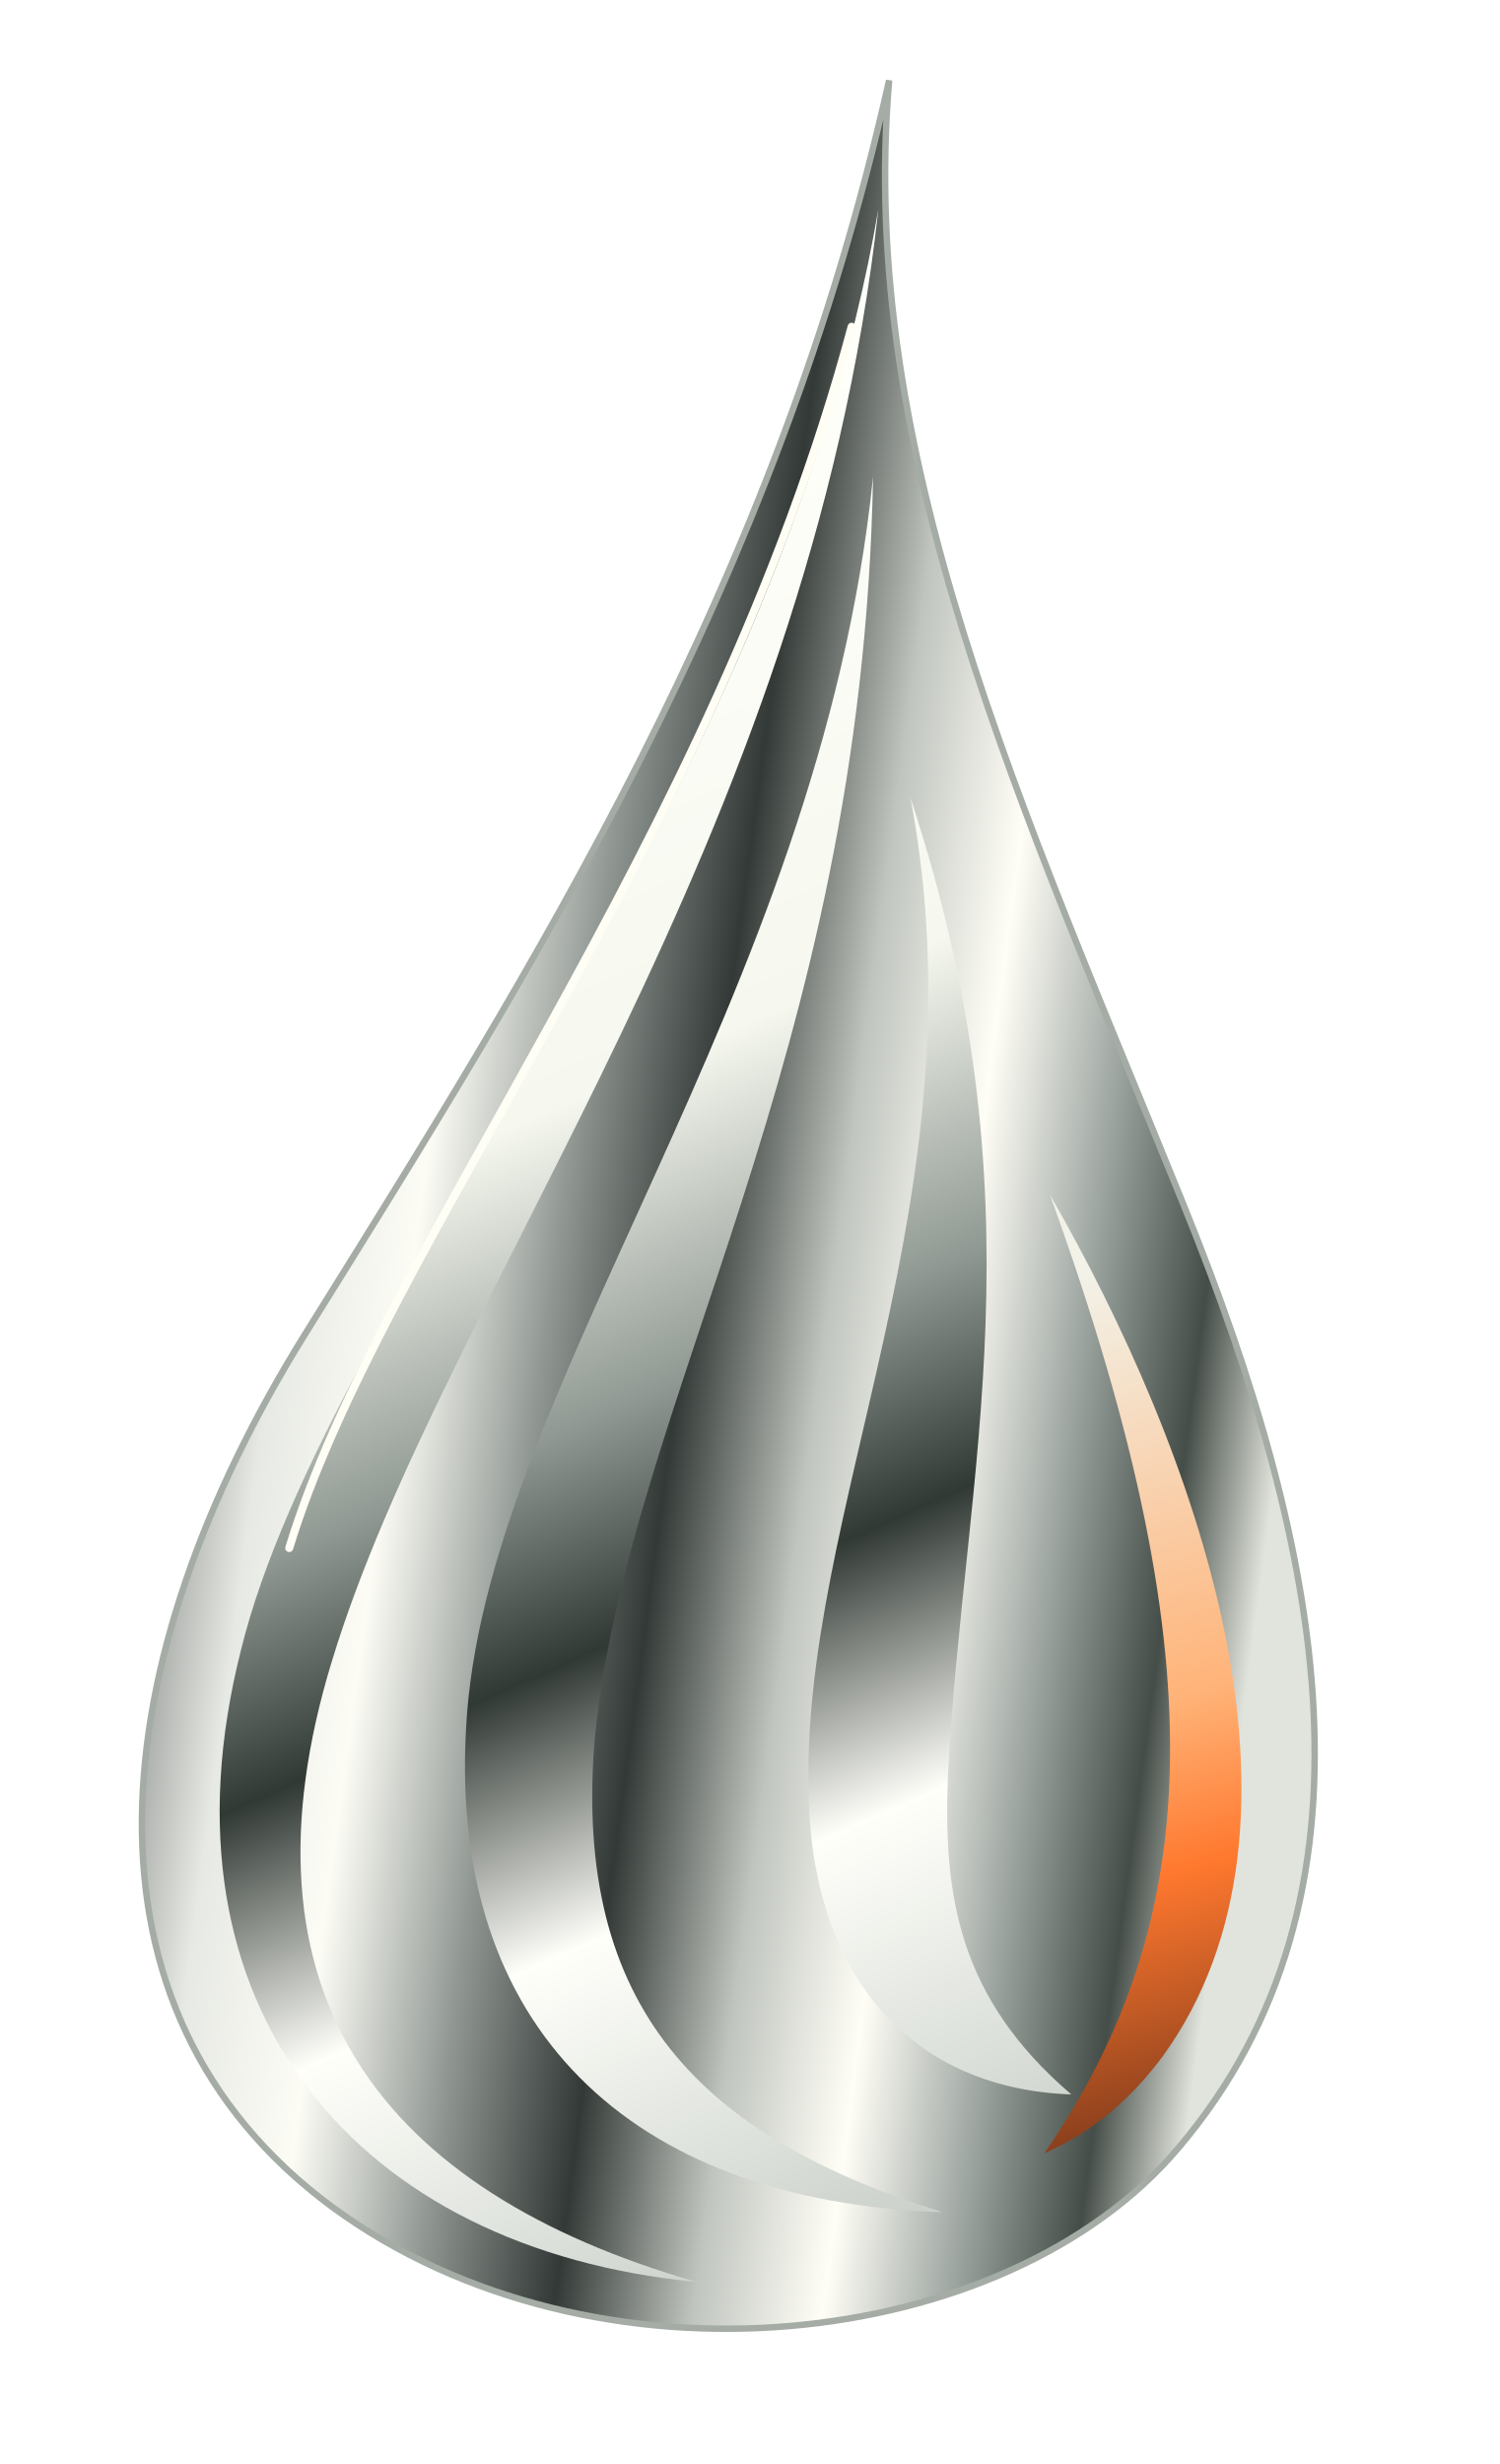
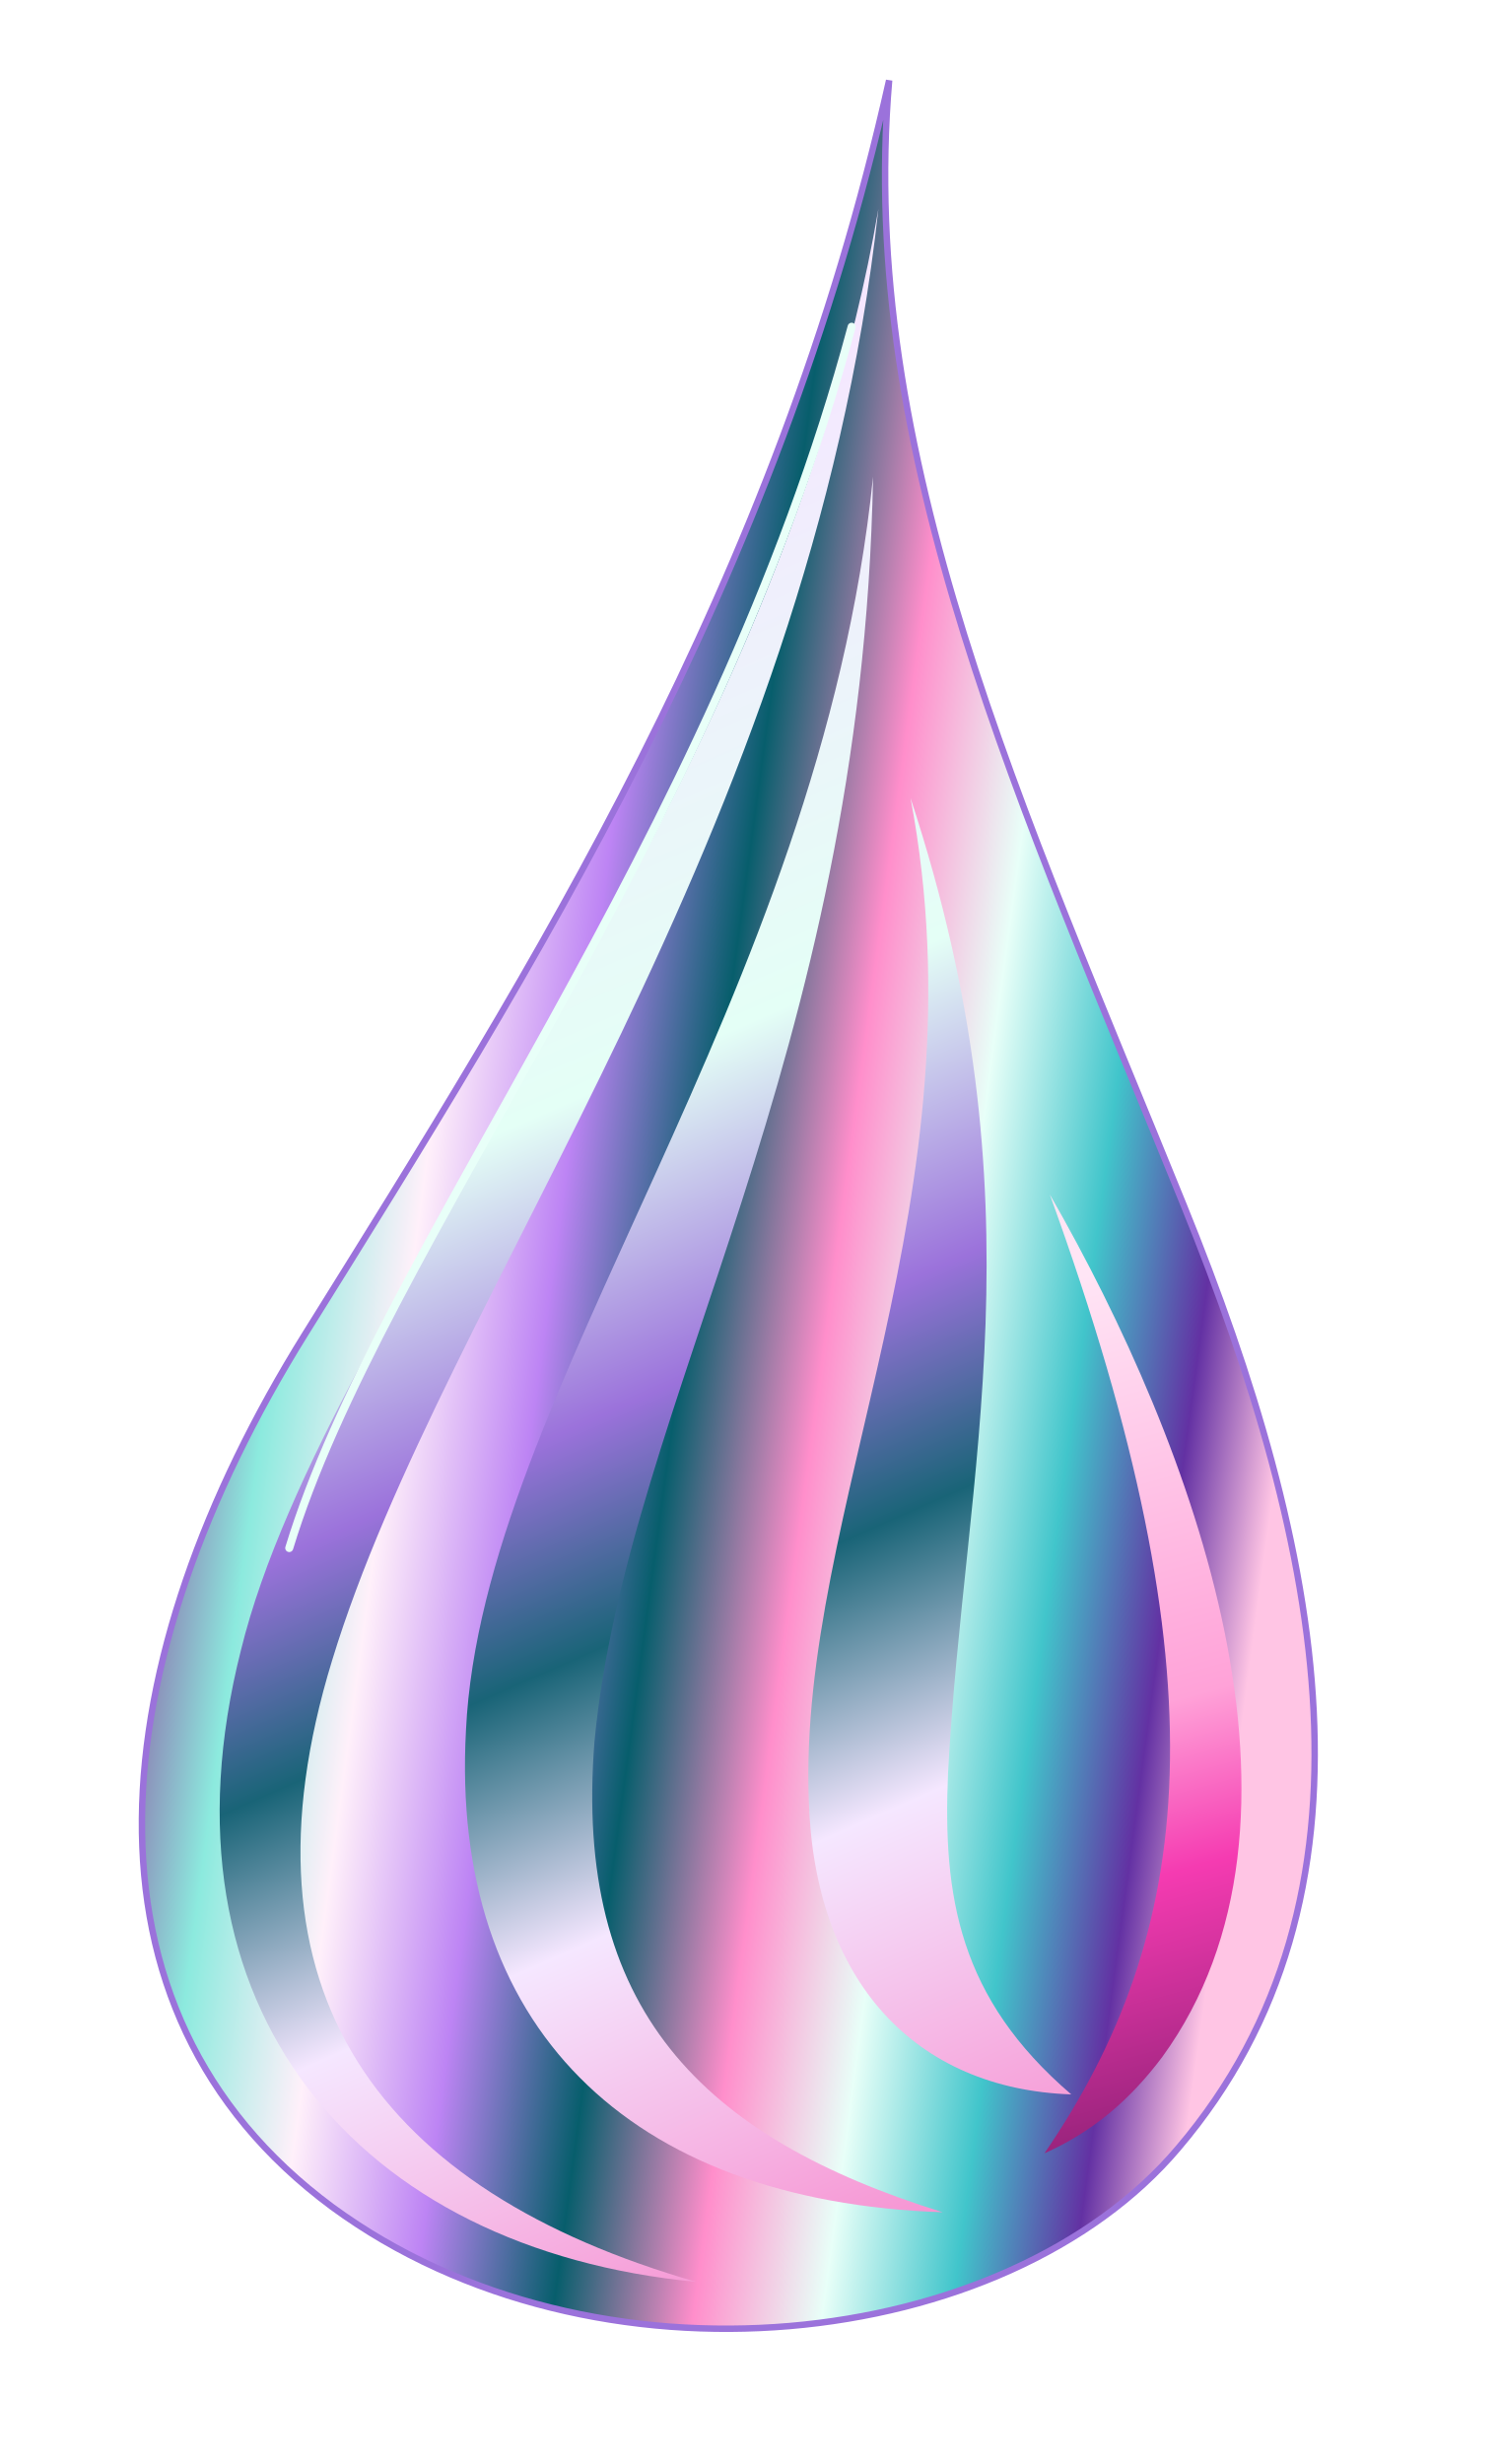
<svg xmlns="http://www.w3.org/2000/svg" width="280" height="460" viewBox="0 0 280 460" fill="none">
  <view id="droplet" viewBox="0 0 280 460" />
  <view id="crescent" viewBox="320 0 400 28" />
  <defs>
    <linearGradient id="metal" x1="24" y1="240" x2="239" y2="269" gradientUnits="userSpaceOnUse">
-       <stop stop-color="#6c716e" />
-       <stop offset=".13" stop-color="#e7e9e4" />
-       <stop offset=".24" stop-color="#fcfcf5" />
-       <stop offset=".36" stop-color="#929995" />
-       <stop offset=".48" stop-color="#333936" />
-       <stop offset=".6" stop-color="#c0c5bf" />
-       <stop offset=".71" stop-color="#fffef6" />
-       <stop offset=".82" stop-color="#9ca4a0" />
-       <stop offset=".92" stop-color="#454d48" />
-       <stop offset="1" stop-color="#e1e4dc" />
+       <stop stop-color="#8b2b92" />
+       <stop offset=".13" stop-color="#8ceade" />
+       <stop offset=".24" stop-color="#fff0fa" />
+       <stop offset=".36" stop-color="#bd84f4" />
+       <stop offset=".48" stop-color="#075e6c" />
+       <stop offset=".6" stop-color="#ff8ecb" />
+       <stop offset=".71" stop-color="#e8fff8" />
+       <stop offset=".82" stop-color="#41c5cb" />
+       <stop offset=".92" stop-color="#6331a3" />
+       <stop offset="1" stop-color="#ffc5e4" />
    </linearGradient>
    <linearGradient id="ribbon" x1="76" y1="100" x2="209" y2="402" gradientUnits="userSpaceOnUse">
-       <stop stop-color="#fffffa" />
-       <stop offset=".33" stop-color="#f6f8ef" />
-       <stop offset=".5" stop-color="#8f9892" />
-       <stop offset=".62" stop-color="#313934" />
-       <stop offset=".77" stop-color="#fffffa" />
-       <stop offset="1" stop-color="#c7cec7" />
+       <stop stop-color="#f5e7ff" />
+       <stop offset=".33" stop-color="#e4fff6" />
+       <stop offset=".5" stop-color="#9b72db" />
+       <stop offset=".62" stop-color="#196477" />
+       <stop offset=".77" stop-color="#f5e7ff" />
+       <stop offset="1" stop-color="#f690d0" />
    </linearGradient>
    <linearGradient id="warm" x1="188" y1="242" x2="229" y2="392" gradientUnits="userSpaceOnUse">
-       <stop stop-color="#f2f2e8" />
-       <stop offset=".52" stop-color="#ffb378" />
-       <stop offset=".72" stop-color="#ff782e" />
-       <stop offset="1" stop-color="#8c401d" />
+       <stop stop-color="#ffe5f5" />
+       <stop offset=".52" stop-color="#ffa2d8" />
+       <stop offset=".72" stop-color="#f53bb1" />
+       <stop offset="1" stop-color="#9c247e" />
    </linearGradient>
    <linearGradient id="seam" x1="320" y1="0" x2="720" y2="0" gradientUnits="userSpaceOnUse">
-       <stop stop-color="#7e8681" />
-       <stop offset=".23" stop-color="#fafbf5" />
-       <stop offset=".48" stop-color="#929a95" />
-       <stop offset=".7" stop-color="#e4e7dd" />
-       <stop offset="1" stop-color="#ff782e" />
+       <stop stop-color="#b647bc" />
+       <stop offset=".23" stop-color="#e8fff8" />
+       <stop offset=".48" stop-color="#41c5cb" />
+       <stop offset=".7" stop-color="#d7b4ff" />
+       <stop offset="1" stop-color="#f53bb1" />
    </linearGradient>
  </defs>
-   <path d="M166 15C160 85 191 151 221 225C247 289 260 354 220 401C188 439 111 448 62 412C12 375 19 310 57 249C100 180 145 109 166 15Z" fill="url(#metal)" stroke="#a4aca5" stroke-width="1.2" />
+   <path d="M166 15C160 85 191 151 221 225C247 289 260 354 220 401C188 439 111 448 62 412C12 375 19 310 57 249C100 180 145 109 166 15Z" fill="url(#metal)" stroke="#9b72db" stroke-width="1.2" />
  <path d="M164 39C145 150 61 243 45 308C28 375 67 420 130 426C71 409 43 372 62 310C83 241 151 157 164 39Z" fill="url(#ribbon)" />
  <path d="M163 89C153 187 90 260 87 323C84 378 117 411 176 413C131 399 107 375 111 325C117 262 161 198 163 89Z" fill="url(#ribbon)" />
  <path d="M170 149C184 223 149 282 151 336C152 370 171 390 200 391C179 373 176 354 177 331C180 274 195 225 170 149Z" fill="url(#ribbon)" />
  <path d="M196 223C223 270 249 340 217 384C211 392 204 398 195 402C223 361 229 314 196 223Z" fill="url(#warm)" />
-   <path d="M159 61C133 158 71 233 54 289" stroke="#fffef5" stroke-width="1.5" stroke-linecap="round" />
+   <path d="M159 61C133 158 71 233 54 289" stroke="#e8fff8" stroke-width="1.5" stroke-linecap="round" />
  <path d="M321 17C349 2 412 3 484 12C569 23 667 20 719 8C645 30 561 27 476 17C397 8 348 8 321 17Z" fill="url(#seam)" />
</svg>
